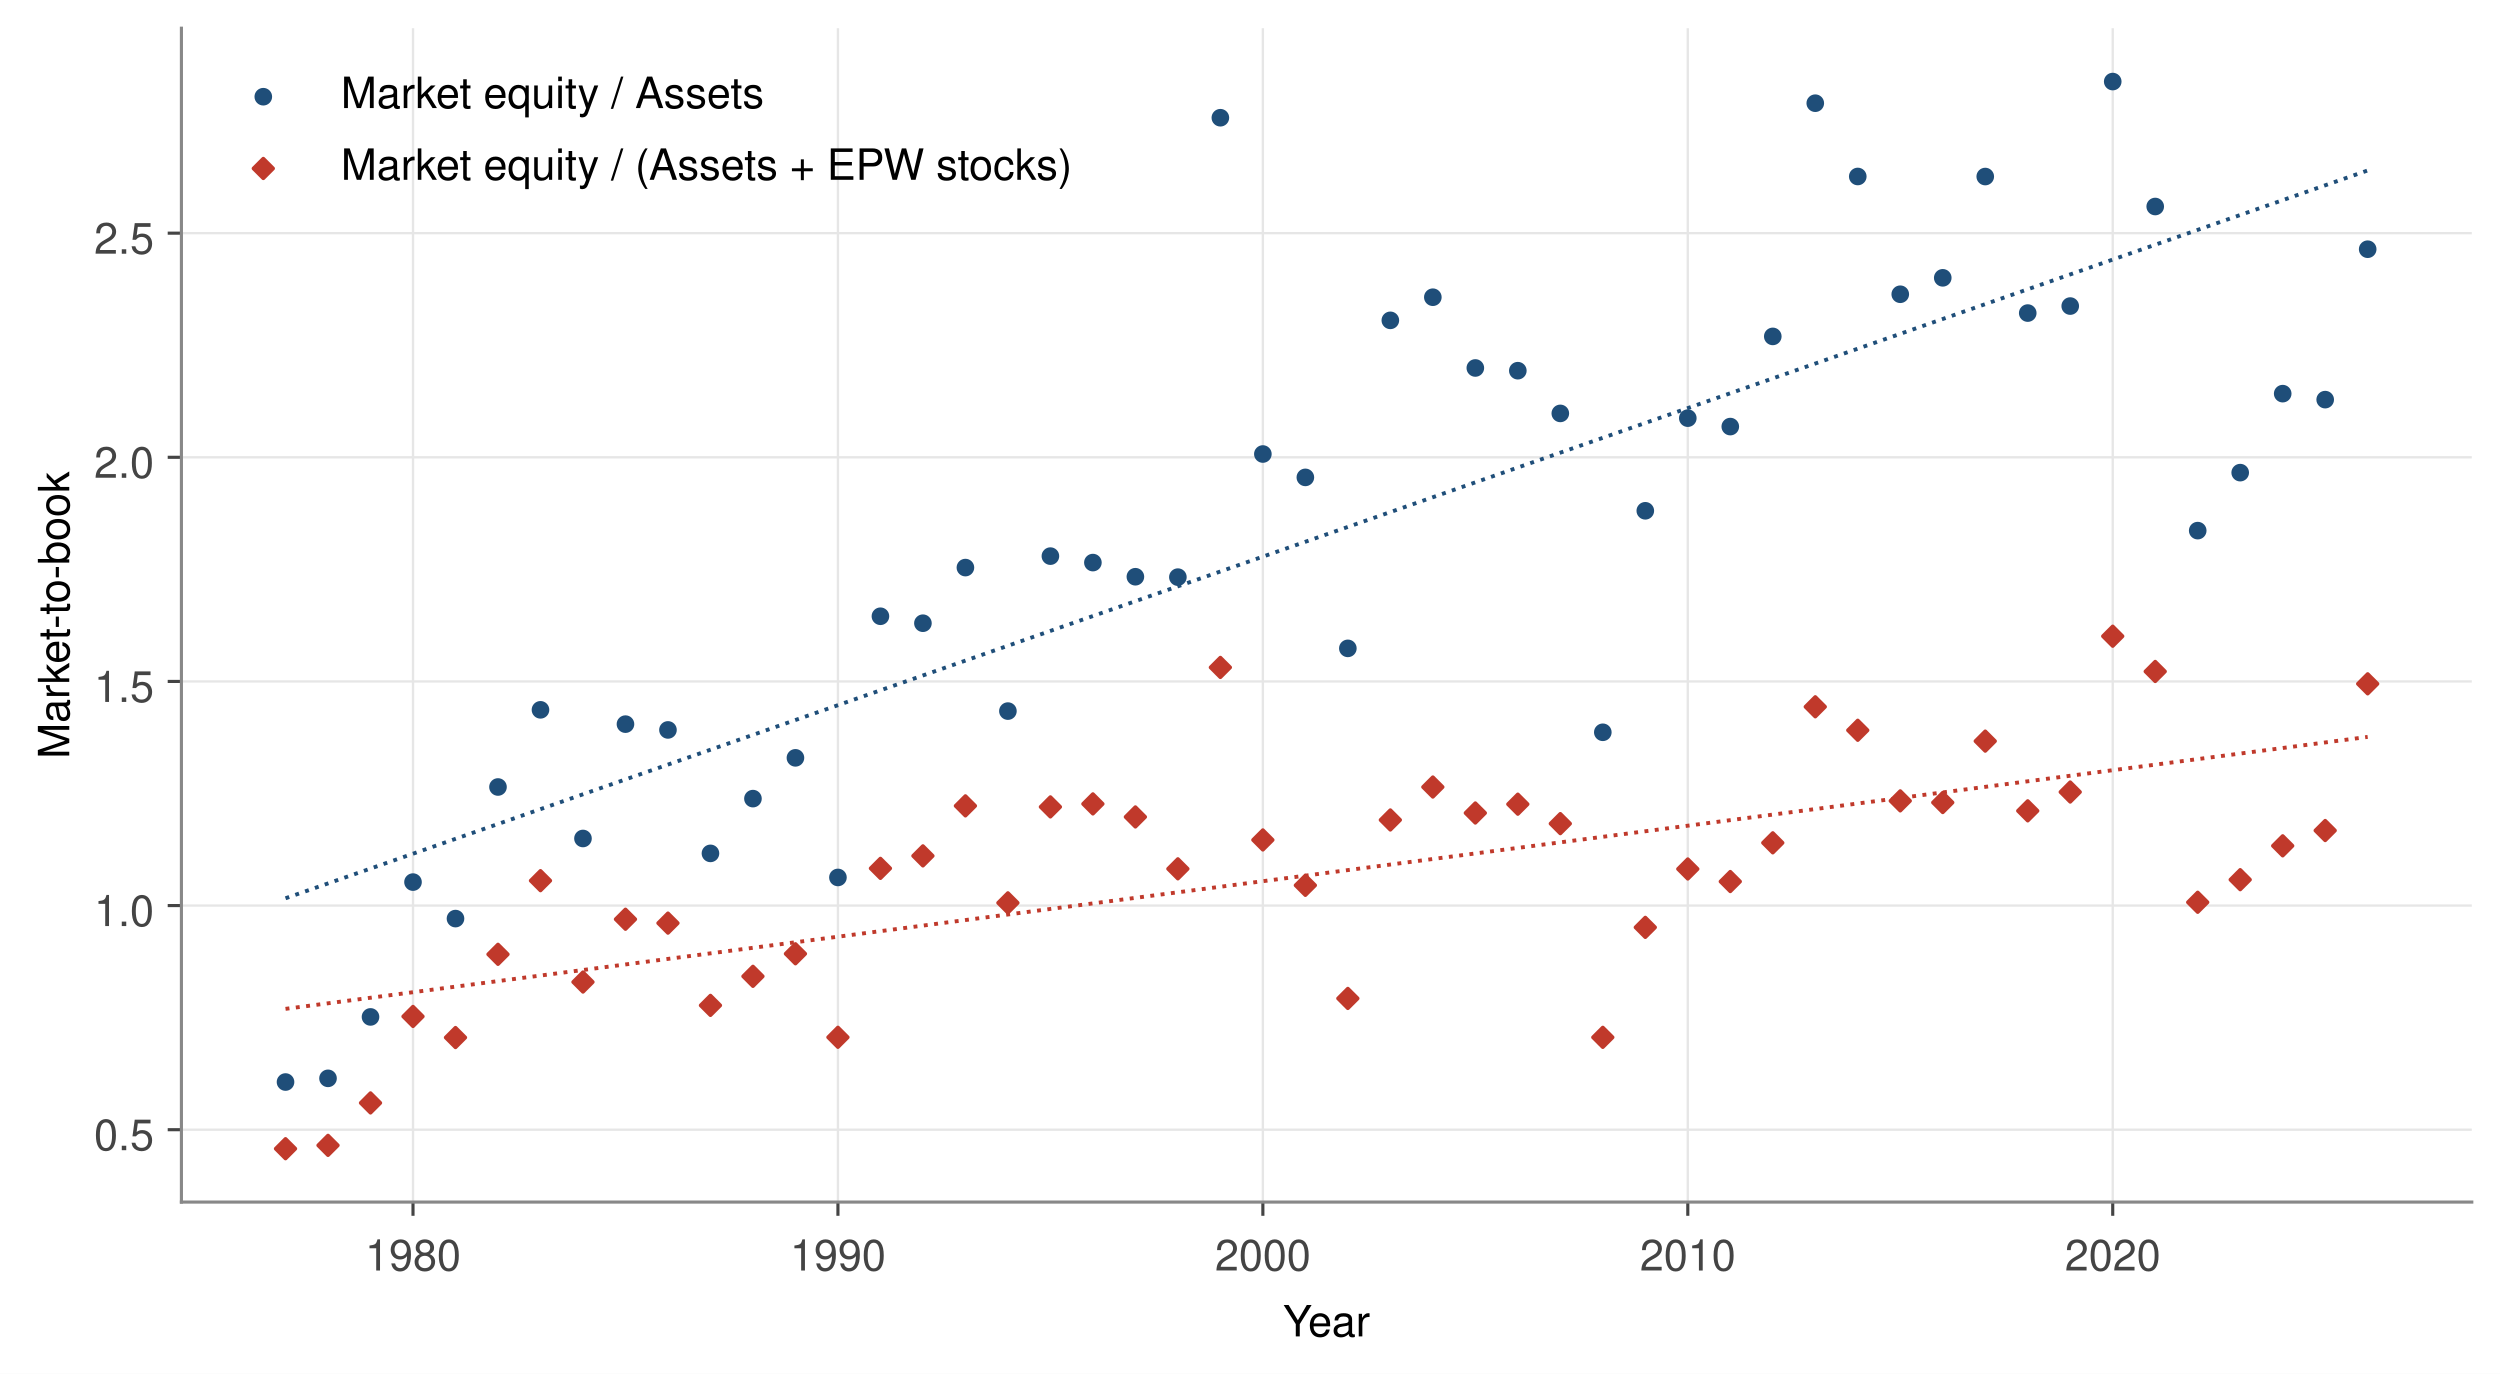
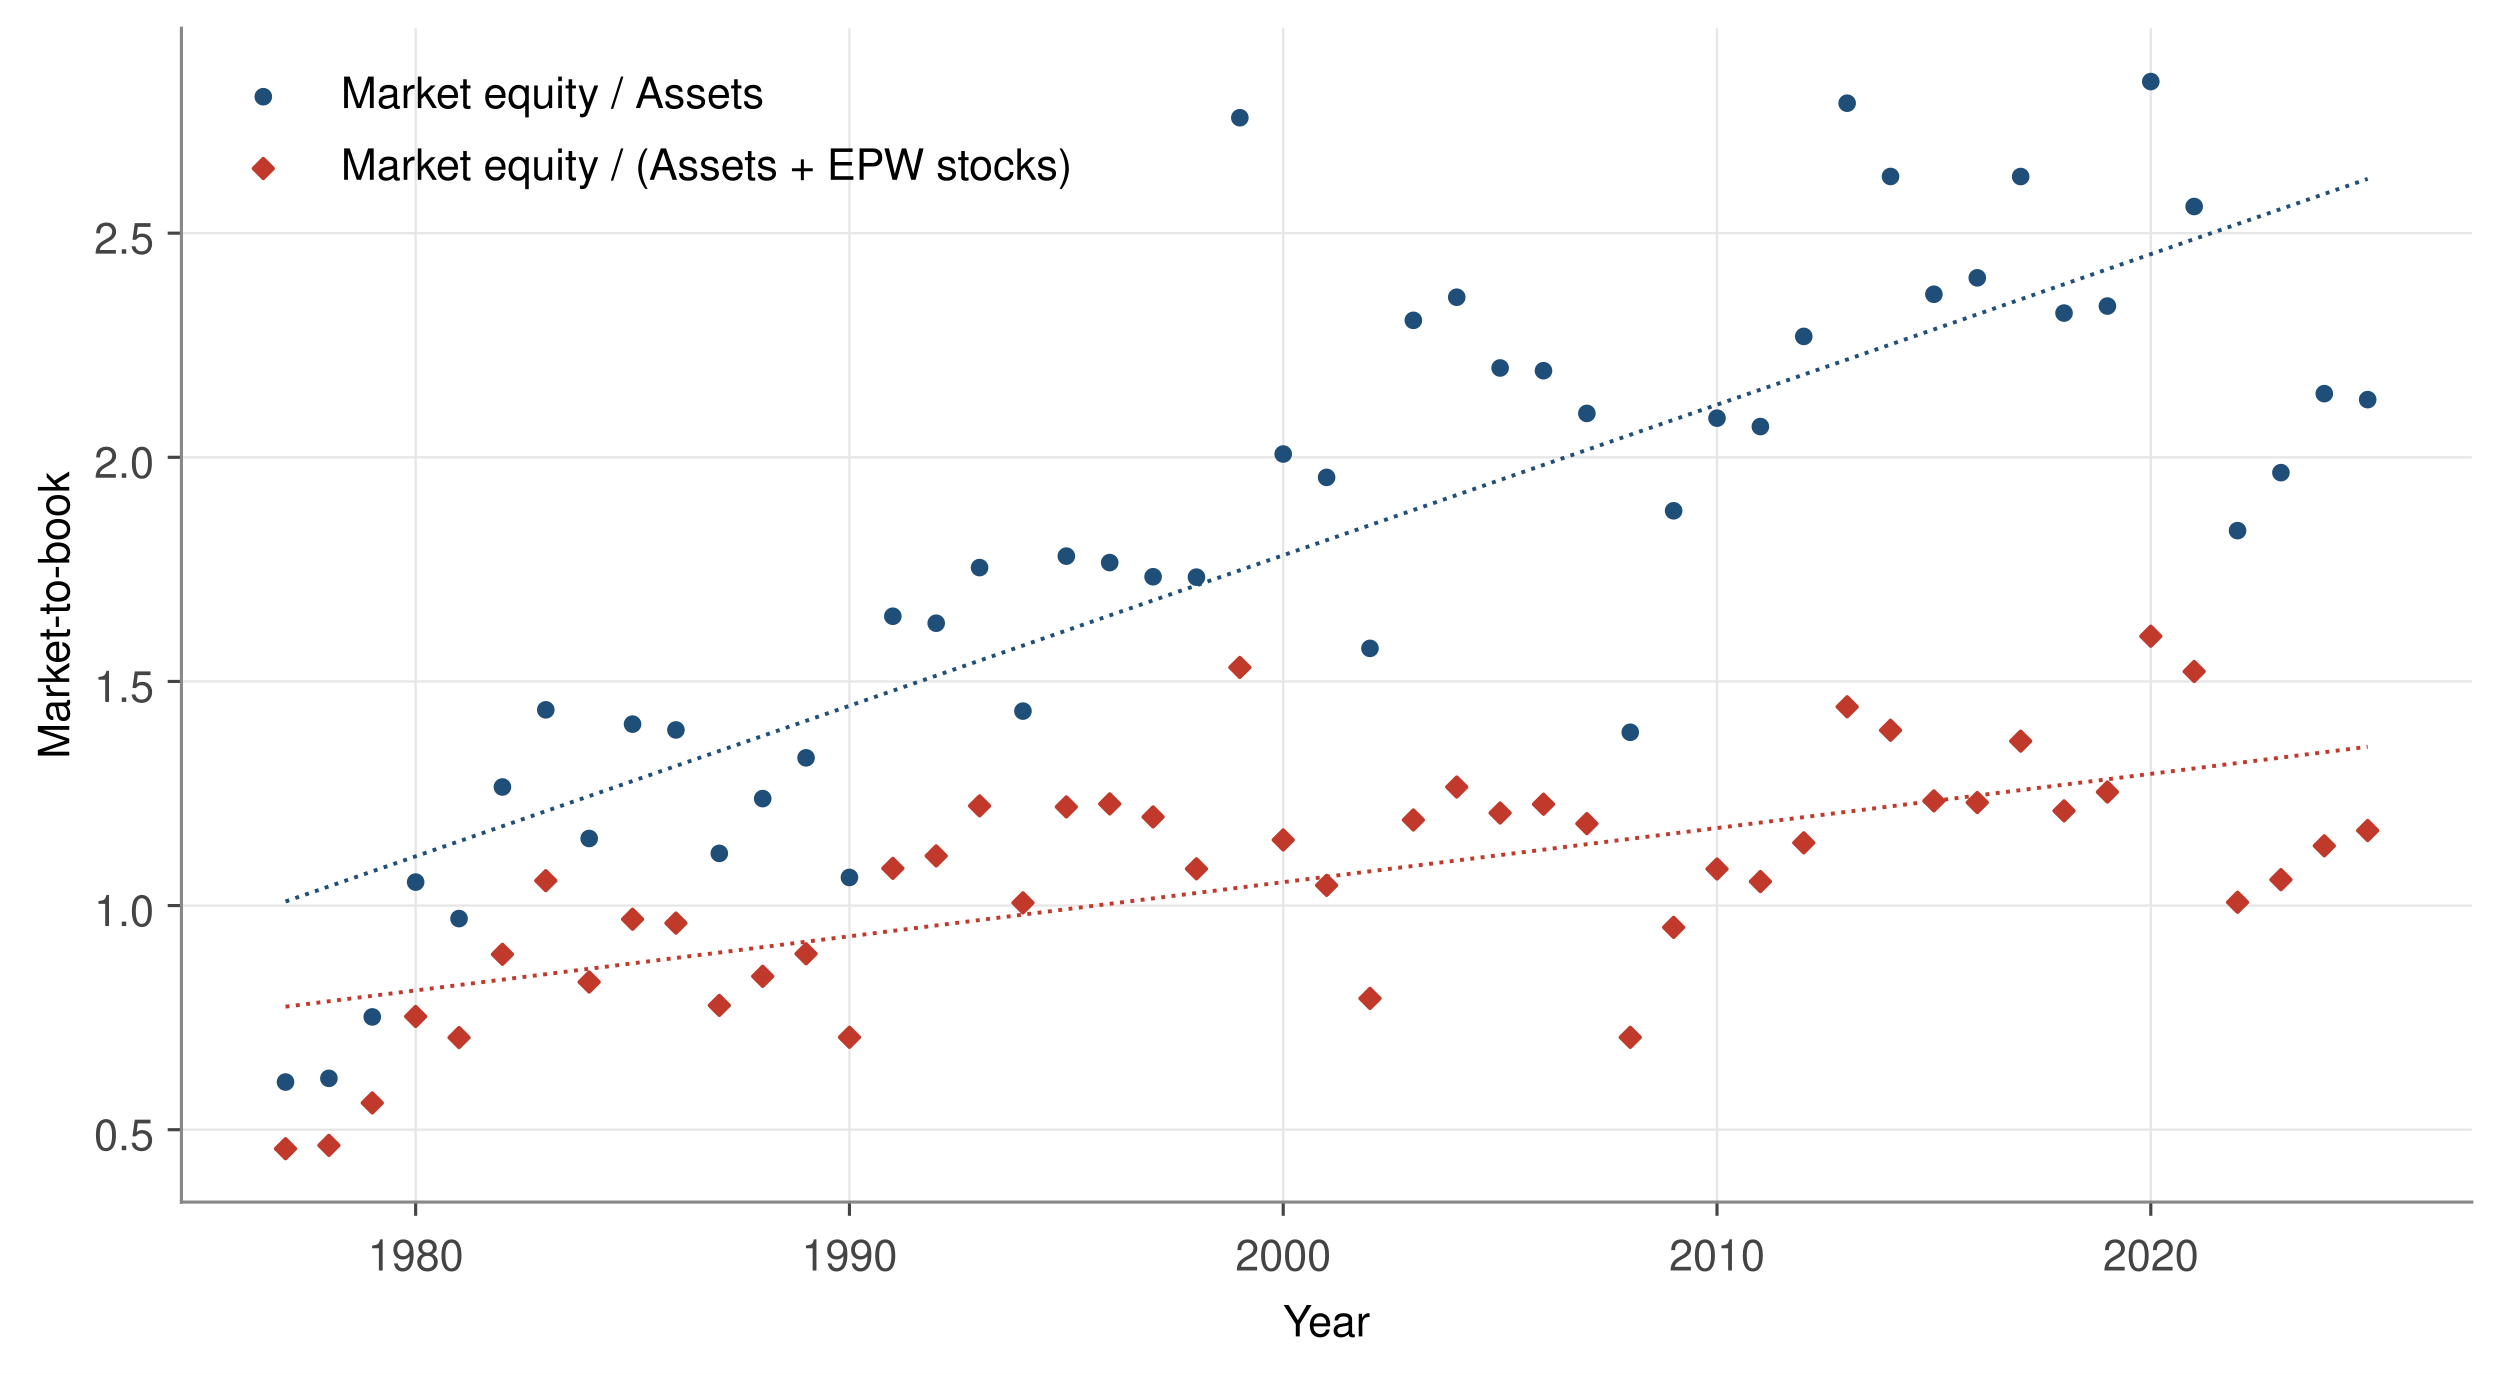
<svg xmlns="http://www.w3.org/2000/svg" xmlns:xlink="http://www.w3.org/1999/xlink" width="638.088pt" height="350.64pt" viewBox="0 0 638.088 350.64" version="1.1">
  <defs>
    <style type="text/css">*{stroke-linejoin: round; stroke-linecap: butt}</style>
  </defs>
  <g id="figure_1">
    <g id="patch_1">
      <path d="M 0 350.64  L 638.088 350.64  L 638.088 0  L 0 0  z " style="fill: #ffffff" />
    </g>
    <g id="axes_1">
      <g id="patch_2">
        <path d="M 46.303 306.81  L 630.888 306.81  L 630.888 7.2  L 46.303 7.2  z " style="fill: #ffffff" />
      </g>
      <g id="matplotlib.axis_1">
        <g id="xtick_1">
          <g id="line2d_1">
-             <path d="M 105.413 306.81  L 105.413 7.2  " clip-path="url(#pe8e8c7b703)" style="fill: none; stroke: #e6e6e6; stroke-width: 0.6; stroke-linecap: square" />
+             <path d="M 106.09 306.81  L 106.09 7.2  " clip-path="url(#p5a0988cc99)" style="fill: none; stroke: #e6e6e6; stroke-width: 0.6; stroke-linecap: square" />
          </g>
          <g id="line2d_2">
            <defs>
-               <path id="mc7e99f150f" d="M 0 0  L 0 3.5  " style="stroke: #444444; stroke-width: 0.8" />
+               <path id="mebcf72ee00" d="M 0 0  L 0 3.5  " style="stroke: #444444; stroke-width: 0.8" />
            </defs>
            <g>
-               <use xlink:href="#mc7e99f150f" x="105.413" y="306.81" style="fill: #444444; stroke: #444444; stroke-width: 0.8" />
+               <use xlink:href="#mebcf72ee00" x="106.09" y="306.81" style="fill: #444444; stroke: #444444; stroke-width: 0.8" />
            </g>
          </g>
          <g id="text_1">
-             <text style="font-size: 11px; font-family: 'Helvetica Neue', 'Helvetica', 'Arial', 'DejaVu Sans', sans-serif; text-anchor: middle; fill: #444444" x="105.413" y="324.282" transform="rotate(-0 105.4125 324.282)">1980</text>
+             <text style="font-size: 11px; font-family: 'Helvetica Neue', 'Helvetica', 'Arial', 'DejaVu Sans', sans-serif; text-anchor: middle; fill: #444444" x="106.09" y="324.282" transform="rotate(-0 106.0904 324.282)">1980</text>
          </g>
        </g>
        <g id="xtick_2">
          <g id="line2d_3">
-             <path d="M 213.87 306.81  L 213.87 7.2  " clip-path="url(#pe8e8c7b703)" style="fill: none; stroke: #e6e6e6; stroke-width: 0.6; stroke-linecap: square" />
+             <path d="M 216.807 306.81  L 216.807 7.2  " clip-path="url(#p5a0988cc99)" style="fill: none; stroke: #e6e6e6; stroke-width: 0.6; stroke-linecap: square" />
          </g>
          <g id="line2d_4">
            <g>
-               <use xlink:href="#mc7e99f150f" x="213.87" y="306.81" style="fill: #444444; stroke: #444444; stroke-width: 0.8" />
+               <use xlink:href="#mebcf72ee00" x="216.807" y="306.81" style="fill: #444444; stroke: #444444; stroke-width: 0.8" />
            </g>
          </g>
          <g id="text_2">
-             <text style="font-size: 11px; font-family: 'Helvetica Neue', 'Helvetica', 'Arial', 'DejaVu Sans', sans-serif; text-anchor: middle; fill: #444444" x="213.87" y="324.282" transform="rotate(-0 213.8699 324.282)">1990</text>
+             <text style="font-size: 11px; font-family: 'Helvetica Neue', 'Helvetica', 'Arial', 'DejaVu Sans', sans-serif; text-anchor: middle; fill: #444444" x="216.807" y="324.282" transform="rotate(-0 216.8072 324.282)">1990</text>
          </g>
        </g>
        <g id="xtick_3">
          <g id="line2d_5">
-             <path d="M 322.327 306.81  L 322.327 7.2  " clip-path="url(#pe8e8c7b703)" style="fill: none; stroke: #e6e6e6; stroke-width: 0.6; stroke-linecap: square" />
+             <path d="M 327.524 306.81  L 327.524 7.2  " clip-path="url(#p5a0988cc99)" style="fill: none; stroke: #e6e6e6; stroke-width: 0.6; stroke-linecap: square" />
          </g>
          <g id="line2d_6">
            <g>
-               <use xlink:href="#mc7e99f150f" x="322.327" y="306.81" style="fill: #444444; stroke: #444444; stroke-width: 0.8" />
+               <use xlink:href="#mebcf72ee00" x="327.524" y="306.81" style="fill: #444444; stroke: #444444; stroke-width: 0.8" />
            </g>
          </g>
          <g id="text_3">
-             <text style="font-size: 11px; font-family: 'Helvetica Neue', 'Helvetica', 'Arial', 'DejaVu Sans', sans-serif; text-anchor: middle; fill: #444444" x="322.327" y="324.282" transform="rotate(-0 322.3272 324.282)">2000</text>
+             <text style="font-size: 11px; font-family: 'Helvetica Neue', 'Helvetica', 'Arial', 'DejaVu Sans', sans-serif; text-anchor: middle; fill: #444444" x="327.524" y="324.282" transform="rotate(-0 327.5241 324.282)">2000</text>
          </g>
        </g>
        <g id="xtick_4">
          <g id="line2d_7">
-             <path d="M 430.785 306.81  L 430.785 7.2  " clip-path="url(#pe8e8c7b703)" style="fill: none; stroke: #e6e6e6; stroke-width: 0.6; stroke-linecap: square" />
+             <path d="M 438.241 306.81  L 438.241 7.2  " clip-path="url(#p5a0988cc99)" style="fill: none; stroke: #e6e6e6; stroke-width: 0.6; stroke-linecap: square" />
          </g>
          <g id="line2d_8">
            <g>
-               <use xlink:href="#mc7e99f150f" x="430.785" y="306.81" style="fill: #444444; stroke: #444444; stroke-width: 0.8" />
+               <use xlink:href="#mebcf72ee00" x="438.241" y="306.81" style="fill: #444444; stroke: #444444; stroke-width: 0.8" />
            </g>
          </g>
          <g id="text_4">
-             <text style="font-size: 11px; font-family: 'Helvetica Neue', 'Helvetica', 'Arial', 'DejaVu Sans', sans-serif; text-anchor: middle; fill: #444444" x="430.785" y="324.282" transform="rotate(-0 430.7845 324.282)">2010</text>
+             <text style="font-size: 11px; font-family: 'Helvetica Neue', 'Helvetica', 'Arial', 'DejaVu Sans', sans-serif; text-anchor: middle; fill: #444444" x="438.241" y="324.282" transform="rotate(-0 438.241 324.282)">2010</text>
          </g>
        </g>
        <g id="xtick_5">
          <g id="line2d_9">
-             <path d="M 539.242 306.81  L 539.242 7.2  " clip-path="url(#pe8e8c7b703)" style="fill: none; stroke: #e6e6e6; stroke-width: 0.6; stroke-linecap: square" />
+             <path d="M 548.958 306.81  L 548.958 7.2  " clip-path="url(#p5a0988cc99)" style="fill: none; stroke: #e6e6e6; stroke-width: 0.6; stroke-linecap: square" />
          </g>
          <g id="line2d_10">
            <g>
-               <use xlink:href="#mc7e99f150f" x="539.242" y="306.81" style="fill: #444444; stroke: #444444; stroke-width: 0.8" />
+               <use xlink:href="#mebcf72ee00" x="548.958" y="306.81" style="fill: #444444; stroke: #444444; stroke-width: 0.8" />
            </g>
          </g>
          <g id="text_5">
-             <text style="font-size: 11px; font-family: 'Helvetica Neue', 'Helvetica', 'Arial', 'DejaVu Sans', sans-serif; text-anchor: middle; fill: #444444" x="539.242" y="324.282" transform="rotate(-0 539.2418 324.282)">2020</text>
+             <text style="font-size: 11px; font-family: 'Helvetica Neue', 'Helvetica', 'Arial', 'DejaVu Sans', sans-serif; text-anchor: middle; fill: #444444" x="548.958" y="324.282" transform="rotate(-0 548.9578 324.282)">2020</text>
          </g>
        </g>
        <g id="text_6">
          <text style="font-size: 11px; font-family: 'Helvetica Neue', 'Helvetica', 'Arial', 'DejaVu Sans', sans-serif; text-anchor: middle" x="338.596" y="341.097" transform="rotate(-0 338.5958 341.097)">Year</text>
        </g>
      </g>
      <g id="matplotlib.axis_2">
        <g id="ytick_1">
          <g id="line2d_11">
-             <path d="M 46.303 288.337  L 630.888 288.337  " clip-path="url(#pe8e8c7b703)" style="fill: none; stroke: #e6e6e6; stroke-width: 0.6; stroke-linecap: square" />
+             <path d="M 46.303 288.337  L 630.888 288.337  " clip-path="url(#p5a0988cc99)" style="fill: none; stroke: #e6e6e6; stroke-width: 0.6; stroke-linecap: square" />
          </g>
          <g id="line2d_12">
            <defs>
-               <path id="mee18a0ace9" d="M 0 0  L -3.5 0  " style="stroke: #444444; stroke-width: 0.8" />
+               <path id="mb12c546ff4" d="M 0 0  L -3.5 0  " style="stroke: #444444; stroke-width: 0.8" />
            </defs>
            <g>
-               <use xlink:href="#mee18a0ace9" x="46.303" y="288.337" style="fill: #444444; stroke: #444444; stroke-width: 0.8" />
+               <use xlink:href="#mb12c546ff4" x="46.303" y="288.337" style="fill: #444444; stroke: #444444; stroke-width: 0.8" />
            </g>
          </g>
          <g id="text_7">
            <text style="font-size: 11px; font-family: 'Helvetica Neue', 'Helvetica', 'Arial', 'DejaVu Sans', sans-serif; text-anchor: end; fill: #444444" x="39.303" y="293.573" transform="rotate(-0 39.30328 293.5733)">0.5</text>
          </g>
        </g>
        <g id="ytick_2">
          <g id="line2d_13">
-             <path d="M 46.303 231.132  L 630.888 231.132  " clip-path="url(#pe8e8c7b703)" style="fill: none; stroke: #e6e6e6; stroke-width: 0.6; stroke-linecap: square" />
+             <path d="M 46.303 231.132  L 630.888 231.132  " clip-path="url(#p5a0988cc99)" style="fill: none; stroke: #e6e6e6; stroke-width: 0.6; stroke-linecap: square" />
          </g>
          <g id="line2d_14">
            <g>
-               <use xlink:href="#mee18a0ace9" x="46.303" y="231.132" style="fill: #444444; stroke: #444444; stroke-width: 0.8" />
+               <use xlink:href="#mb12c546ff4" x="46.303" y="231.132" style="fill: #444444; stroke: #444444; stroke-width: 0.8" />
            </g>
          </g>
          <g id="text_8">
            <text style="font-size: 11px; font-family: 'Helvetica Neue', 'Helvetica', 'Arial', 'DejaVu Sans', sans-serif; text-anchor: end; fill: #444444" x="39.303" y="236.368" transform="rotate(-0 39.30328 236.3682)">1.0</text>
          </g>
        </g>
        <g id="ytick_3">
          <g id="line2d_15">
-             <path d="M 46.303 173.927  L 630.888 173.927  " clip-path="url(#pe8e8c7b703)" style="fill: none; stroke: #e6e6e6; stroke-width: 0.6; stroke-linecap: square" />
+             <path d="M 46.303 173.927  L 630.888 173.927  " clip-path="url(#p5a0988cc99)" style="fill: none; stroke: #e6e6e6; stroke-width: 0.6; stroke-linecap: square" />
          </g>
          <g id="line2d_16">
            <g>
-               <use xlink:href="#mee18a0ace9" x="46.303" y="173.927" style="fill: #444444; stroke: #444444; stroke-width: 0.8" />
+               <use xlink:href="#mb12c546ff4" x="46.303" y="173.927" style="fill: #444444; stroke: #444444; stroke-width: 0.8" />
            </g>
          </g>
          <g id="text_9">
            <text style="font-size: 11px; font-family: 'Helvetica Neue', 'Helvetica', 'Arial', 'DejaVu Sans', sans-serif; text-anchor: end; fill: #444444" x="39.303" y="179.163" transform="rotate(-0 39.30328 179.1631)">1.5</text>
          </g>
        </g>
        <g id="ytick_4">
          <g id="line2d_17">
-             <path d="M 46.303 116.722  L 630.888 116.722  " clip-path="url(#pe8e8c7b703)" style="fill: none; stroke: #e6e6e6; stroke-width: 0.6; stroke-linecap: square" />
+             <path d="M 46.303 116.722  L 630.888 116.722  " clip-path="url(#p5a0988cc99)" style="fill: none; stroke: #e6e6e6; stroke-width: 0.6; stroke-linecap: square" />
          </g>
          <g id="line2d_18">
            <g>
-               <use xlink:href="#mee18a0ace9" x="46.303" y="116.722" style="fill: #444444; stroke: #444444; stroke-width: 0.8" />
+               <use xlink:href="#mb12c546ff4" x="46.303" y="116.722" style="fill: #444444; stroke: #444444; stroke-width: 0.8" />
            </g>
          </g>
          <g id="text_10">
            <text style="font-size: 11px; font-family: 'Helvetica Neue', 'Helvetica', 'Arial', 'DejaVu Sans', sans-serif; text-anchor: end; fill: #444444" x="39.303" y="121.958" transform="rotate(-0 39.30328 121.9579)">2.0</text>
          </g>
        </g>
        <g id="ytick_5">
          <g id="line2d_19">
-             <path d="M 46.303 59.517  L 630.888 59.517  " clip-path="url(#pe8e8c7b703)" style="fill: none; stroke: #e6e6e6; stroke-width: 0.6; stroke-linecap: square" />
+             <path d="M 46.303 59.517  L 630.888 59.517  " clip-path="url(#p5a0988cc99)" style="fill: none; stroke: #e6e6e6; stroke-width: 0.6; stroke-linecap: square" />
          </g>
          <g id="line2d_20">
            <g>
-               <use xlink:href="#mee18a0ace9" x="46.303" y="59.517" style="fill: #444444; stroke: #444444; stroke-width: 0.8" />
+               <use xlink:href="#mb12c546ff4" x="46.303" y="59.517" style="fill: #444444; stroke: #444444; stroke-width: 0.8" />
            </g>
          </g>
          <g id="text_11">
            <text style="font-size: 11px; font-family: 'Helvetica Neue', 'Helvetica', 'Arial', 'DejaVu Sans', sans-serif; text-anchor: end; fill: #444444" x="39.303" y="64.753" transform="rotate(-0 39.30328 64.75279)">2.5</text>
          </g>
        </g>
        <g id="text_12">
          <text style="font-size: 11px; font-family: 'Helvetica Neue', 'Helvetica', 'Arial', 'DejaVu Sans', sans-serif; text-anchor: middle" x="17.672" y="157.005" transform="rotate(-90 17.672 157.005)">Market-to-book</text>
        </g>
      </g>
      <g id="PathCollection_1">
        <defs>
-           <path id="m09ebb7a758" d="M 0 1.75  C 0.464 1.75 0.909 1.566 1.237 1.237  C 1.566 0.909 1.75 0.464 1.75 0  C 1.75 -0.464 1.566 -0.909 1.237 -1.237  C 0.909 -1.566 0.464 -1.75 0 -1.75  C -0.464 -1.75 -0.909 -1.566 -1.237 -1.237  C -1.566 -0.909 -1.75 -0.464 -1.75 0  C -1.75 0.464 -1.566 0.909 -1.237 1.237  C -0.909 1.566 -0.464 1.75 0 1.75  z " style="stroke: #1f4e79" />
+           <path id="mf07d847281" d="M 0 1.75  C 0.464 1.75 0.909 1.566 1.237 1.237  C 1.566 0.909 1.75 0.464 1.75 0  C 1.75 -0.464 1.566 -0.909 1.237 -1.237  C 0.909 -1.566 0.464 -1.75 0 -1.75  C -0.464 -1.75 -0.909 -1.566 -1.237 -1.237  C -1.566 -0.909 -1.75 -0.464 -1.75 0  C -1.75 0.464 -1.566 0.909 -1.237 1.237  C -0.909 1.566 -0.464 1.75 0 1.75  z " style="stroke: #1f4e79" />
        </defs>
-         <g clip-path="url(#pe8e8c7b703)">
-           <use xlink:href="#m09ebb7a758" x="72.875" y="276.172" style="fill: #1f4e79; stroke: #1f4e79" />
-           <use xlink:href="#m09ebb7a758" x="83.721" y="275.232" style="fill: #1f4e79; stroke: #1f4e79" />
-           <use xlink:href="#m09ebb7a758" x="94.567" y="259.553" style="fill: #1f4e79; stroke: #1f4e79" />
-           <use xlink:href="#m09ebb7a758" x="105.413" y="225.142" style="fill: #1f4e79; stroke: #1f4e79" />
-           <use xlink:href="#m09ebb7a758" x="116.258" y="234.457" style="fill: #1f4e79; stroke: #1f4e79" />
-           <use xlink:href="#m09ebb7a758" x="127.104" y="200.869" style="fill: #1f4e79; stroke: #1f4e79" />
-           <use xlink:href="#m09ebb7a758" x="137.95" y="181.174" style="fill: #1f4e79; stroke: #1f4e79" />
-           <use xlink:href="#m09ebb7a758" x="148.795" y="214.011" style="fill: #1f4e79; stroke: #1f4e79" />
-           <use xlink:href="#m09ebb7a758" x="159.641" y="184.825" style="fill: #1f4e79; stroke: #1f4e79" />
-           <use xlink:href="#m09ebb7a758" x="170.487" y="186.304" style="fill: #1f4e79; stroke: #1f4e79" />
-           <use xlink:href="#m09ebb7a758" x="181.333" y="217.813" style="fill: #1f4e79; stroke: #1f4e79" />
-           <use xlink:href="#m09ebb7a758" x="192.178" y="203.836" style="fill: #1f4e79; stroke: #1f4e79" />
-           <use xlink:href="#m09ebb7a758" x="203.024" y="193.428" style="fill: #1f4e79; stroke: #1f4e79" />
-           <use xlink:href="#m09ebb7a758" x="213.87" y="223.956" style="fill: #1f4e79; stroke: #1f4e79" />
-           <use xlink:href="#m09ebb7a758" x="224.716" y="157.289" style="fill: #1f4e79; stroke: #1f4e79" />
-           <use xlink:href="#m09ebb7a758" x="235.561" y="159.067" style="fill: #1f4e79; stroke: #1f4e79" />
-           <use xlink:href="#m09ebb7a758" x="246.407" y="144.868" style="fill: #1f4e79; stroke: #1f4e79" />
-           <use xlink:href="#m09ebb7a758" x="257.253" y="181.497" style="fill: #1f4e79; stroke: #1f4e79" />
-           <use xlink:href="#m09ebb7a758" x="268.099" y="141.942" style="fill: #1f4e79; stroke: #1f4e79" />
-           <use xlink:href="#m09ebb7a758" x="278.944" y="143.591" style="fill: #1f4e79; stroke: #1f4e79" />
-           <use xlink:href="#m09ebb7a758" x="289.79" y="147.205" style="fill: #1f4e79; stroke: #1f4e79" />
-           <use xlink:href="#m09ebb7a758" x="300.636" y="147.307" style="fill: #1f4e79; stroke: #1f4e79" />
-           <use xlink:href="#m09ebb7a758" x="311.481" y="30.048" style="fill: #1f4e79; stroke: #1f4e79" />
-           <use xlink:href="#m09ebb7a758" x="322.327" y="115.881" style="fill: #1f4e79; stroke: #1f4e79" />
-           <use xlink:href="#m09ebb7a758" x="333.173" y="121.846" style="fill: #1f4e79; stroke: #1f4e79" />
-           <use xlink:href="#m09ebb7a758" x="344.019" y="165.487" style="fill: #1f4e79; stroke: #1f4e79" />
-           <use xlink:href="#m09ebb7a758" x="354.864" y="81.764" style="fill: #1f4e79; stroke: #1f4e79" />
-           <use xlink:href="#m09ebb7a758" x="365.71" y="75.861" style="fill: #1f4e79; stroke: #1f4e79" />
-           <use xlink:href="#m09ebb7a758" x="376.556" y="93.92" style="fill: #1f4e79; stroke: #1f4e79" />
-           <use xlink:href="#m09ebb7a758" x="387.402" y="94.615" style="fill: #1f4e79; stroke: #1f4e79" />
-           <use xlink:href="#m09ebb7a758" x="398.247" y="105.516" style="fill: #1f4e79; stroke: #1f4e79" />
-           <use xlink:href="#m09ebb7a758" x="409.093" y="186.906" style="fill: #1f4e79; stroke: #1f4e79" />
-           <use xlink:href="#m09ebb7a758" x="419.939" y="130.372" style="fill: #1f4e79; stroke: #1f4e79" />
-           <use xlink:href="#m09ebb7a758" x="430.785" y="106.728" style="fill: #1f4e79; stroke: #1f4e79" />
-           <use xlink:href="#m09ebb7a758" x="441.63" y="108.878" style="fill: #1f4e79; stroke: #1f4e79" />
-           <use xlink:href="#m09ebb7a758" x="452.476" y="85.862" style="fill: #1f4e79; stroke: #1f4e79" />
-           <use xlink:href="#m09ebb7a758" x="463.322" y="26.34" style="fill: #1f4e79; stroke: #1f4e79" />
-           <use xlink:href="#m09ebb7a758" x="474.167" y="45.045" style="fill: #1f4e79; stroke: #1f4e79" />
-           <use xlink:href="#m09ebb7a758" x="485.013" y="75.103" style="fill: #1f4e79; stroke: #1f4e79" />
-           <use xlink:href="#m09ebb7a758" x="495.859" y="70.91" style="fill: #1f4e79; stroke: #1f4e79" />
-           <use xlink:href="#m09ebb7a758" x="506.705" y="45.06" style="fill: #1f4e79; stroke: #1f4e79" />
-           <use xlink:href="#m09ebb7a758" x="517.55" y="79.907" style="fill: #1f4e79; stroke: #1f4e79" />
-           <use xlink:href="#m09ebb7a758" x="528.396" y="78.117" style="fill: #1f4e79; stroke: #1f4e79" />
-           <use xlink:href="#m09ebb7a758" x="539.242" y="20.819" style="fill: #1f4e79; stroke: #1f4e79" />
-           <use xlink:href="#m09ebb7a758" x="550.088" y="52.709" style="fill: #1f4e79; stroke: #1f4e79" />
-           <use xlink:href="#m09ebb7a758" x="560.933" y="135.434" style="fill: #1f4e79; stroke: #1f4e79" />
-           <use xlink:href="#m09ebb7a758" x="571.779" y="120.633" style="fill: #1f4e79; stroke: #1f4e79" />
-           <use xlink:href="#m09ebb7a758" x="582.625" y="100.472" style="fill: #1f4e79; stroke: #1f4e79" />
-           <use xlink:href="#m09ebb7a758" x="593.471" y="102.001" style="fill: #1f4e79; stroke: #1f4e79" />
-           <use xlink:href="#m09ebb7a758" x="604.316" y="63.61" style="fill: #1f4e79; stroke: #1f4e79" />
+         <g clip-path="url(#p5a0988cc99)">
+           <use xlink:href="#mf07d847281" x="72.875" y="276.172" style="fill: #1f4e79; stroke: #1f4e79" />
+           <use xlink:href="#mf07d847281" x="83.947" y="275.232" style="fill: #1f4e79; stroke: #1f4e79" />
+           <use xlink:href="#mf07d847281" x="95.019" y="259.553" style="fill: #1f4e79; stroke: #1f4e79" />
+           <use xlink:href="#mf07d847281" x="106.09" y="225.142" style="fill: #1f4e79; stroke: #1f4e79" />
+           <use xlink:href="#mf07d847281" x="117.162" y="234.457" style="fill: #1f4e79; stroke: #1f4e79" />
+           <use xlink:href="#mf07d847281" x="128.234" y="200.869" style="fill: #1f4e79; stroke: #1f4e79" />
+           <use xlink:href="#mf07d847281" x="139.305" y="181.174" style="fill: #1f4e79; stroke: #1f4e79" />
+           <use xlink:href="#mf07d847281" x="150.377" y="214.011" style="fill: #1f4e79; stroke: #1f4e79" />
+           <use xlink:href="#mf07d847281" x="161.449" y="184.825" style="fill: #1f4e79; stroke: #1f4e79" />
+           <use xlink:href="#mf07d847281" x="172.52" y="186.304" style="fill: #1f4e79; stroke: #1f4e79" />
+           <use xlink:href="#mf07d847281" x="183.592" y="217.813" style="fill: #1f4e79; stroke: #1f4e79" />
+           <use xlink:href="#mf07d847281" x="194.664" y="203.836" style="fill: #1f4e79; stroke: #1f4e79" />
+           <use xlink:href="#mf07d847281" x="205.736" y="193.428" style="fill: #1f4e79; stroke: #1f4e79" />
+           <use xlink:href="#mf07d847281" x="216.807" y="223.956" style="fill: #1f4e79; stroke: #1f4e79" />
+           <use xlink:href="#mf07d847281" x="227.879" y="157.289" style="fill: #1f4e79; stroke: #1f4e79" />
+           <use xlink:href="#mf07d847281" x="238.951" y="159.067" style="fill: #1f4e79; stroke: #1f4e79" />
+           <use xlink:href="#mf07d847281" x="250.022" y="144.868" style="fill: #1f4e79; stroke: #1f4e79" />
+           <use xlink:href="#mf07d847281" x="261.094" y="181.497" style="fill: #1f4e79; stroke: #1f4e79" />
+           <use xlink:href="#mf07d847281" x="272.166" y="141.942" style="fill: #1f4e79; stroke: #1f4e79" />
+           <use xlink:href="#mf07d847281" x="283.237" y="143.591" style="fill: #1f4e79; stroke: #1f4e79" />
+           <use xlink:href="#mf07d847281" x="294.309" y="147.205" style="fill: #1f4e79; stroke: #1f4e79" />
+           <use xlink:href="#mf07d847281" x="305.381" y="147.307" style="fill: #1f4e79; stroke: #1f4e79" />
+           <use xlink:href="#mf07d847281" x="316.452" y="30.048" style="fill: #1f4e79; stroke: #1f4e79" />
+           <use xlink:href="#mf07d847281" x="327.524" y="115.881" style="fill: #1f4e79; stroke: #1f4e79" />
+           <use xlink:href="#mf07d847281" x="338.596" y="121.846" style="fill: #1f4e79; stroke: #1f4e79" />
+           <use xlink:href="#mf07d847281" x="349.667" y="165.487" style="fill: #1f4e79; stroke: #1f4e79" />
+           <use xlink:href="#mf07d847281" x="360.739" y="81.764" style="fill: #1f4e79; stroke: #1f4e79" />
+           <use xlink:href="#mf07d847281" x="371.811" y="75.861" style="fill: #1f4e79; stroke: #1f4e79" />
+           <use xlink:href="#mf07d847281" x="382.883" y="93.92" style="fill: #1f4e79; stroke: #1f4e79" />
+           <use xlink:href="#mf07d847281" x="393.954" y="94.615" style="fill: #1f4e79; stroke: #1f4e79" />
+           <use xlink:href="#mf07d847281" x="405.026" y="105.516" style="fill: #1f4e79; stroke: #1f4e79" />
+           <use xlink:href="#mf07d847281" x="416.098" y="186.906" style="fill: #1f4e79; stroke: #1f4e79" />
+           <use xlink:href="#mf07d847281" x="427.169" y="130.372" style="fill: #1f4e79; stroke: #1f4e79" />
+           <use xlink:href="#mf07d847281" x="438.241" y="106.728" style="fill: #1f4e79; stroke: #1f4e79" />
+           <use xlink:href="#mf07d847281" x="449.313" y="108.878" style="fill: #1f4e79; stroke: #1f4e79" />
+           <use xlink:href="#mf07d847281" x="460.384" y="85.862" style="fill: #1f4e79; stroke: #1f4e79" />
+           <use xlink:href="#mf07d847281" x="471.456" y="26.34" style="fill: #1f4e79; stroke: #1f4e79" />
+           <use xlink:href="#mf07d847281" x="482.528" y="45.045" style="fill: #1f4e79; stroke: #1f4e79" />
+           <use xlink:href="#mf07d847281" x="493.599" y="75.103" style="fill: #1f4e79; stroke: #1f4e79" />
+           <use xlink:href="#mf07d847281" x="504.671" y="70.91" style="fill: #1f4e79; stroke: #1f4e79" />
+           <use xlink:href="#mf07d847281" x="515.743" y="45.06" style="fill: #1f4e79; stroke: #1f4e79" />
+           <use xlink:href="#mf07d847281" x="526.814" y="79.907" style="fill: #1f4e79; stroke: #1f4e79" />
+           <use xlink:href="#mf07d847281" x="537.886" y="78.117" style="fill: #1f4e79; stroke: #1f4e79" />
+           <use xlink:href="#mf07d847281" x="548.958" y="20.819" style="fill: #1f4e79; stroke: #1f4e79" />
+           <use xlink:href="#mf07d847281" x="560.029" y="52.709" style="fill: #1f4e79; stroke: #1f4e79" />
+           <use xlink:href="#mf07d847281" x="571.101" y="135.434" style="fill: #1f4e79; stroke: #1f4e79" />
+           <use xlink:href="#mf07d847281" x="582.173" y="120.633" style="fill: #1f4e79; stroke: #1f4e79" />
+           <use xlink:href="#mf07d847281" x="593.245" y="100.472" style="fill: #1f4e79; stroke: #1f4e79" />
+           <use xlink:href="#mf07d847281" x="604.316" y="102.001" style="fill: #1f4e79; stroke: #1f4e79" />
        </g>
      </g>
      <g id="PathCollection_2">
        <defs>
-           <path id="m014033e4b4" d="M -0 2.475  L 2.475 0  L 0 -2.475  L -2.475 -0  z " style="stroke: #c0392b" />
+           <path id="m14023cf07a" d="M -0 2.475  L 2.475 0  L 0 -2.475  L -2.475 -0  z " style="stroke: #c0392b" />
        </defs>
-         <g clip-path="url(#pe8e8c7b703)">
-           <use xlink:href="#m014033e4b4" x="72.875" y="293.191" style="fill: #c0392b; stroke: #c0392b" />
-           <use xlink:href="#m014033e4b4" x="83.721" y="292.336" style="fill: #c0392b; stroke: #c0392b" />
-           <use xlink:href="#m014033e4b4" x="94.567" y="281.505" style="fill: #c0392b; stroke: #c0392b" />
-           <use xlink:href="#m014033e4b4" x="105.413" y="259.434" style="fill: #c0392b; stroke: #c0392b" />
-           <use xlink:href="#m014033e4b4" x="116.258" y="264.817" style="fill: #c0392b; stroke: #c0392b" />
-           <use xlink:href="#m014033e4b4" x="127.104" y="243.575" style="fill: #c0392b; stroke: #c0392b" />
-           <use xlink:href="#m014033e4b4" x="137.95" y="224.778" style="fill: #c0392b; stroke: #c0392b" />
-           <use xlink:href="#m014033e4b4" x="148.795" y="250.648" style="fill: #c0392b; stroke: #c0392b" />
-           <use xlink:href="#m014033e4b4" x="159.641" y="234.62" style="fill: #c0392b; stroke: #c0392b" />
-           <use xlink:href="#m014033e4b4" x="170.487" y="235.612" style="fill: #c0392b; stroke: #c0392b" />
-           <use xlink:href="#m014033e4b4" x="181.333" y="256.611" style="fill: #c0392b; stroke: #c0392b" />
-           <use xlink:href="#m014033e4b4" x="192.178" y="249.193" style="fill: #c0392b; stroke: #c0392b" />
-           <use xlink:href="#m014033e4b4" x="203.024" y="243.435" style="fill: #c0392b; stroke: #c0392b" />
-           <use xlink:href="#m014033e4b4" x="213.87" y="264.753" style="fill: #c0392b; stroke: #c0392b" />
-           <use xlink:href="#m014033e4b4" x="224.716" y="221.637" style="fill: #c0392b; stroke: #c0392b" />
-           <use xlink:href="#m014033e4b4" x="235.561" y="218.45" style="fill: #c0392b; stroke: #c0392b" />
-           <use xlink:href="#m014033e4b4" x="246.407" y="205.685" style="fill: #c0392b; stroke: #c0392b" />
-           <use xlink:href="#m014033e4b4" x="257.253" y="230.438" style="fill: #c0392b; stroke: #c0392b" />
-           <use xlink:href="#m014033e4b4" x="268.099" y="205.948" style="fill: #c0392b; stroke: #c0392b" />
-           <use xlink:href="#m014033e4b4" x="278.944" y="205.183" style="fill: #c0392b; stroke: #c0392b" />
-           <use xlink:href="#m014033e4b4" x="289.79" y="208.511" style="fill: #c0392b; stroke: #c0392b" />
-           <use xlink:href="#m014033e4b4" x="300.636" y="221.754" style="fill: #c0392b; stroke: #c0392b" />
-           <use xlink:href="#m014033e4b4" x="311.481" y="170.35" style="fill: #c0392b; stroke: #c0392b" />
-           <use xlink:href="#m014033e4b4" x="322.327" y="214.383" style="fill: #c0392b; stroke: #c0392b" />
-           <use xlink:href="#m014033e4b4" x="333.173" y="225.966" style="fill: #c0392b; stroke: #c0392b" />
-           <use xlink:href="#m014033e4b4" x="344.019" y="254.836" style="fill: #c0392b; stroke: #c0392b" />
-           <use xlink:href="#m014033e4b4" x="354.864" y="209.283" style="fill: #c0392b; stroke: #c0392b" />
-           <use xlink:href="#m014033e4b4" x="365.71" y="200.876" style="fill: #c0392b; stroke: #c0392b" />
-           <use xlink:href="#m014033e4b4" x="376.556" y="207.505" style="fill: #c0392b; stroke: #c0392b" />
-           <use xlink:href="#m014033e4b4" x="387.402" y="205.257" style="fill: #c0392b; stroke: #c0392b" />
-           <use xlink:href="#m014033e4b4" x="398.247" y="210.218" style="fill: #c0392b; stroke: #c0392b" />
-           <use xlink:href="#m014033e4b4" x="409.093" y="264.765" style="fill: #c0392b; stroke: #c0392b" />
-           <use xlink:href="#m014033e4b4" x="419.939" y="236.696" style="fill: #c0392b; stroke: #c0392b" />
-           <use xlink:href="#m014033e4b4" x="430.785" y="221.795" style="fill: #c0392b; stroke: #c0392b" />
-           <use xlink:href="#m014033e4b4" x="441.63" y="224.999" style="fill: #c0392b; stroke: #c0392b" />
-           <use xlink:href="#m014033e4b4" x="452.476" y="215.117" style="fill: #c0392b; stroke: #c0392b" />
-           <use xlink:href="#m014033e4b4" x="463.322" y="180.397" style="fill: #c0392b; stroke: #c0392b" />
-           <use xlink:href="#m014033e4b4" x="474.167" y="186.391" style="fill: #c0392b; stroke: #c0392b" />
-           <use xlink:href="#m014033e4b4" x="485.013" y="204.41" style="fill: #c0392b; stroke: #c0392b" />
-           <use xlink:href="#m014033e4b4" x="495.859" y="204.833" style="fill: #c0392b; stroke: #c0392b" />
-           <use xlink:href="#m014033e4b4" x="506.705" y="189.161" style="fill: #c0392b; stroke: #c0392b" />
-           <use xlink:href="#m014033e4b4" x="517.55" y="206.955" style="fill: #c0392b; stroke: #c0392b" />
-           <use xlink:href="#m014033e4b4" x="528.396" y="202.151" style="fill: #c0392b; stroke: #c0392b" />
-           <use xlink:href="#m014033e4b4" x="539.242" y="162.383" style="fill: #c0392b; stroke: #c0392b" />
-           <use xlink:href="#m014033e4b4" x="550.088" y="171.381" style="fill: #c0392b; stroke: #c0392b" />
-           <use xlink:href="#m014033e4b4" x="560.933" y="230.291" style="fill: #c0392b; stroke: #c0392b" />
-           <use xlink:href="#m014033e4b4" x="571.779" y="224.524" style="fill: #c0392b; stroke: #c0392b" />
-           <use xlink:href="#m014033e4b4" x="582.625" y="215.884" style="fill: #c0392b; stroke: #c0392b" />
-           <use xlink:href="#m014033e4b4" x="593.471" y="211.98" style="fill: #c0392b; stroke: #c0392b" />
-           <use xlink:href="#m014033e4b4" x="604.316" y="174.535" style="fill: #c0392b; stroke: #c0392b" />
+         <g clip-path="url(#p5a0988cc99)">
+           <use xlink:href="#m14023cf07a" x="72.875" y="293.191" style="fill: #c0392b; stroke: #c0392b" />
+           <use xlink:href="#m14023cf07a" x="83.947" y="292.336" style="fill: #c0392b; stroke: #c0392b" />
+           <use xlink:href="#m14023cf07a" x="95.019" y="281.505" style="fill: #c0392b; stroke: #c0392b" />
+           <use xlink:href="#m14023cf07a" x="106.09" y="259.434" style="fill: #c0392b; stroke: #c0392b" />
+           <use xlink:href="#m14023cf07a" x="117.162" y="264.817" style="fill: #c0392b; stroke: #c0392b" />
+           <use xlink:href="#m14023cf07a" x="128.234" y="243.575" style="fill: #c0392b; stroke: #c0392b" />
+           <use xlink:href="#m14023cf07a" x="139.305" y="224.778" style="fill: #c0392b; stroke: #c0392b" />
+           <use xlink:href="#m14023cf07a" x="150.377" y="250.648" style="fill: #c0392b; stroke: #c0392b" />
+           <use xlink:href="#m14023cf07a" x="161.449" y="234.62" style="fill: #c0392b; stroke: #c0392b" />
+           <use xlink:href="#m14023cf07a" x="172.52" y="235.612" style="fill: #c0392b; stroke: #c0392b" />
+           <use xlink:href="#m14023cf07a" x="183.592" y="256.611" style="fill: #c0392b; stroke: #c0392b" />
+           <use xlink:href="#m14023cf07a" x="194.664" y="249.193" style="fill: #c0392b; stroke: #c0392b" />
+           <use xlink:href="#m14023cf07a" x="205.736" y="243.435" style="fill: #c0392b; stroke: #c0392b" />
+           <use xlink:href="#m14023cf07a" x="216.807" y="264.753" style="fill: #c0392b; stroke: #c0392b" />
+           <use xlink:href="#m14023cf07a" x="227.879" y="221.637" style="fill: #c0392b; stroke: #c0392b" />
+           <use xlink:href="#m14023cf07a" x="238.951" y="218.45" style="fill: #c0392b; stroke: #c0392b" />
+           <use xlink:href="#m14023cf07a" x="250.022" y="205.685" style="fill: #c0392b; stroke: #c0392b" />
+           <use xlink:href="#m14023cf07a" x="261.094" y="230.438" style="fill: #c0392b; stroke: #c0392b" />
+           <use xlink:href="#m14023cf07a" x="272.166" y="205.948" style="fill: #c0392b; stroke: #c0392b" />
+           <use xlink:href="#m14023cf07a" x="283.237" y="205.183" style="fill: #c0392b; stroke: #c0392b" />
+           <use xlink:href="#m14023cf07a" x="294.309" y="208.511" style="fill: #c0392b; stroke: #c0392b" />
+           <use xlink:href="#m14023cf07a" x="305.381" y="221.754" style="fill: #c0392b; stroke: #c0392b" />
+           <use xlink:href="#m14023cf07a" x="316.452" y="170.35" style="fill: #c0392b; stroke: #c0392b" />
+           <use xlink:href="#m14023cf07a" x="327.524" y="214.383" style="fill: #c0392b; stroke: #c0392b" />
+           <use xlink:href="#m14023cf07a" x="338.596" y="225.966" style="fill: #c0392b; stroke: #c0392b" />
+           <use xlink:href="#m14023cf07a" x="349.667" y="254.836" style="fill: #c0392b; stroke: #c0392b" />
+           <use xlink:href="#m14023cf07a" x="360.739" y="209.283" style="fill: #c0392b; stroke: #c0392b" />
+           <use xlink:href="#m14023cf07a" x="371.811" y="200.876" style="fill: #c0392b; stroke: #c0392b" />
+           <use xlink:href="#m14023cf07a" x="382.883" y="207.505" style="fill: #c0392b; stroke: #c0392b" />
+           <use xlink:href="#m14023cf07a" x="393.954" y="205.257" style="fill: #c0392b; stroke: #c0392b" />
+           <use xlink:href="#m14023cf07a" x="405.026" y="210.218" style="fill: #c0392b; stroke: #c0392b" />
+           <use xlink:href="#m14023cf07a" x="416.098" y="264.765" style="fill: #c0392b; stroke: #c0392b" />
+           <use xlink:href="#m14023cf07a" x="427.169" y="236.696" style="fill: #c0392b; stroke: #c0392b" />
+           <use xlink:href="#m14023cf07a" x="438.241" y="221.795" style="fill: #c0392b; stroke: #c0392b" />
+           <use xlink:href="#m14023cf07a" x="449.313" y="224.999" style="fill: #c0392b; stroke: #c0392b" />
+           <use xlink:href="#m14023cf07a" x="460.384" y="215.117" style="fill: #c0392b; stroke: #c0392b" />
+           <use xlink:href="#m14023cf07a" x="471.456" y="180.397" style="fill: #c0392b; stroke: #c0392b" />
+           <use xlink:href="#m14023cf07a" x="482.528" y="186.391" style="fill: #c0392b; stroke: #c0392b" />
+           <use xlink:href="#m14023cf07a" x="493.599" y="204.41" style="fill: #c0392b; stroke: #c0392b" />
+           <use xlink:href="#m14023cf07a" x="504.671" y="204.833" style="fill: #c0392b; stroke: #c0392b" />
+           <use xlink:href="#m14023cf07a" x="515.743" y="189.161" style="fill: #c0392b; stroke: #c0392b" />
+           <use xlink:href="#m14023cf07a" x="526.814" y="206.955" style="fill: #c0392b; stroke: #c0392b" />
+           <use xlink:href="#m14023cf07a" x="537.886" y="202.151" style="fill: #c0392b; stroke: #c0392b" />
+           <use xlink:href="#m14023cf07a" x="548.958" y="162.383" style="fill: #c0392b; stroke: #c0392b" />
+           <use xlink:href="#m14023cf07a" x="560.029" y="171.381" style="fill: #c0392b; stroke: #c0392b" />
+           <use xlink:href="#m14023cf07a" x="571.101" y="230.291" style="fill: #c0392b; stroke: #c0392b" />
+           <use xlink:href="#m14023cf07a" x="582.173" y="224.524" style="fill: #c0392b; stroke: #c0392b" />
+           <use xlink:href="#m14023cf07a" x="593.245" y="215.884" style="fill: #c0392b; stroke: #c0392b" />
+           <use xlink:href="#m14023cf07a" x="604.316" y="211.98" style="fill: #c0392b; stroke: #c0392b" />
        </g>
      </g>
      <g id="line2d_21">
-         <path d="M 72.875 229.269  L 83.721 225.478  L 94.567 221.687  L 105.413 217.895  L 116.258 214.104  L 127.104 210.313  L 137.95 206.522  L 148.795 202.731  L 159.641 198.94  L 170.487 195.149  L 181.333 191.358  L 192.178 187.567  L 203.024 183.776  L 213.87 179.985  L 224.716 176.194  L 235.561 172.403  L 246.407 168.612  L 257.253 164.821  L 268.099 161.03  L 278.944 157.238  L 289.79 153.447  L 300.636 149.656  L 311.481 145.865  L 322.327 142.074  L 333.173 138.283  L 344.019 134.492  L 354.864 130.701  L 365.71 126.91  L 376.556 123.119  L 387.402 119.328  L 398.247 115.537  L 409.093 111.746  L 419.939 107.955  L 430.785 104.164  L 441.63 100.373  L 452.476 96.581  L 463.322 92.79  L 474.167 88.999  L 485.013 85.208  L 495.859 81.417  L 506.705 77.626  L 517.55 73.835  L 528.396 70.044  L 539.242 66.253  L 550.088 62.462  L 560.933 58.671  L 571.779 54.88  L 582.625 51.089  L 593.471 47.298  L 604.316 43.507  " clip-path="url(#pe8e8c7b703)" style="fill: none; stroke-dasharray: 1,1.65; stroke-dashoffset: 0; stroke: #1f4e79" />
+         <path d="M 72.875 230.089  L 83.947 226.247  L 95.019 222.405  L 106.09 218.562  L 117.162 214.72  L 128.234 210.877  L 139.305 207.035  L 150.377 203.193  L 161.449 199.35  L 172.52 195.508  L 183.592 191.666  L 194.664 187.823  L 205.736 183.981  L 216.807 180.139  L 227.879 176.296  L 238.951 172.454  L 250.022 168.612  L 261.094 164.769  L 272.166 160.927  L 283.237 157.085  L 294.309 153.242  L 305.381 149.4  L 316.452 145.558  L 327.524 141.715  L 338.596 137.873  L 349.667 134.031  L 360.739 130.188  L 371.811 126.346  L 382.883 122.503  L 393.954 118.661  L 405.026 114.819  L 416.098 110.976  L 427.169 107.134  L 438.241 103.292  L 449.313 99.449  L 460.384 95.607  L 471.456 91.765  L 482.528 87.922  L 493.599 84.08  L 504.671 80.238  L 515.743 76.395  L 526.814 72.553  L 537.886 68.711  L 548.958 64.868  L 560.029 61.026  L 571.101 57.184  L 582.173 53.341  L 593.245 49.499  L 604.316 45.656  " clip-path="url(#p5a0988cc99)" style="fill: none; stroke-dasharray: 1,1.65; stroke-dashoffset: 0; stroke: #1f4e79" />
      </g>
      <g id="line2d_22">
-         <path d="M 72.875 257.494  L 83.721 256.078  L 94.567 254.661  L 105.413 253.245  L 116.258 251.828  L 127.104 250.411  L 137.95 248.995  L 148.795 247.578  L 159.641 246.162  L 170.487 244.745  L 181.333 243.329  L 192.178 241.912  L 203.024 240.496  L 213.87 239.079  L 224.716 237.662  L 235.561 236.246  L 246.407 234.829  L 257.253 233.413  L 268.099 231.996  L 278.944 230.58  L 289.79 229.163  L 300.636 227.747  L 311.481 226.33  L 322.327 224.913  L 333.173 223.497  L 344.019 222.08  L 354.864 220.664  L 365.71 219.247  L 376.556 217.831  L 387.402 216.414  L 398.247 214.998  L 409.093 213.581  L 419.939 212.165  L 430.785 210.748  L 441.63 209.331  L 452.476 207.915  L 463.322 206.498  L 474.167 205.082  L 485.013 203.665  L 495.859 202.249  L 506.705 200.832  L 517.55 199.416  L 528.396 197.999  L 539.242 196.582  L 550.088 195.166  L 560.933 193.749  L 571.779 192.333  L 582.625 190.916  L 593.471 189.5  L 604.316 188.083  " clip-path="url(#pe8e8c7b703)" style="fill: none; stroke-dasharray: 1,1.65; stroke-dashoffset: 0; stroke: #c0392b" />
+         <path d="M 72.875 256.941  L 83.947 255.559  L 95.019 254.177  L 106.09 252.795  L 117.162 251.413  L 128.234 250.031  L 139.305 248.649  L 150.377 247.267  L 161.449 245.885  L 172.52 244.503  L 183.592 243.121  L 194.664 241.739  L 205.736 240.357  L 216.807 238.975  L 227.879 237.593  L 238.951 236.211  L 250.022 234.829  L 261.094 233.447  L 272.166 232.065  L 283.237 230.683  L 294.309 229.301  L 305.381 227.919  L 316.452 226.537  L 327.524 225.155  L 338.596 223.773  L 349.667 222.391  L 360.739 221.009  L 371.811 219.627  L 382.883 218.245  L 393.954 216.863  L 405.026 215.481  L 416.098 214.099  L 427.169 212.718  L 438.241 211.336  L 449.313 209.954  L 460.384 208.572  L 471.456 207.19  L 482.528 205.808  L 493.599 204.426  L 504.671 203.044  L 515.743 201.662  L 526.814 200.28  L 537.886 198.898  L 548.958 197.516  L 560.029 196.134  L 571.101 194.752  L 582.173 193.37  L 593.245 191.988  L 604.316 190.606  " clip-path="url(#p5a0988cc99)" style="fill: none; stroke-dasharray: 1,1.65; stroke-dashoffset: 0; stroke: #c0392b" />
      </g>
      <g id="patch_3">
        <path d="M 46.303 306.81  L 46.303 7.2  " style="fill: none; stroke: #888888; stroke-width: 0.8; stroke-linejoin: miter; stroke-linecap: square" />
      </g>
      <g id="patch_4">
        <path d="M 46.303 306.81  L 630.888 306.81  " style="fill: none; stroke: #888888; stroke-width: 0.8; stroke-linejoin: miter; stroke-linecap: square" />
      </g>
      <g id="legend_1">
        <g id="PathCollection_3">
          <g>
-             <use xlink:href="#m09ebb7a758" x="67.203" y="24.684" style="fill: #1f4e79; stroke: #1f4e79" />
+             <use xlink:href="#mf07d847281" x="67.203" y="24.684" style="fill: #1f4e79; stroke: #1f4e79" />
          </g>
        </g>
        <g id="text_13">
          <text style="font-size: 11px; font-family: 'Helvetica Neue', 'Helvetica', 'Arial', 'DejaVu Sans', sans-serif; text-anchor: start" x="87.003" y="27.572" transform="rotate(-0 87.00328 27.572)">Market equity / Assets</text>
        </g>
        <g id="PathCollection_4">
          <g>
-             <use xlink:href="#m014033e4b4" x="67.203" y="42.999" style="fill: #c0392b; stroke: #c0392b" />
+             <use xlink:href="#m14023cf07a" x="67.203" y="42.999" style="fill: #c0392b; stroke: #c0392b" />
          </g>
        </g>
        <g id="text_14">
          <text style="font-size: 11px; font-family: 'Helvetica Neue', 'Helvetica', 'Arial', 'DejaVu Sans', sans-serif; text-anchor: start" x="87.003" y="45.887" transform="rotate(-0 87.00328 45.887)">Market equity / (Assets + EPW stocks)</text>
        </g>
      </g>
    </g>
  </g>
  <defs>
-     <clipPath id="pe8e8c7b703">
+     <clipPath id="p5a0988cc99">
      <rect x="46.303" y="7.2" width="584.585" height="299.61" />
    </clipPath>
  </defs>
</svg>
